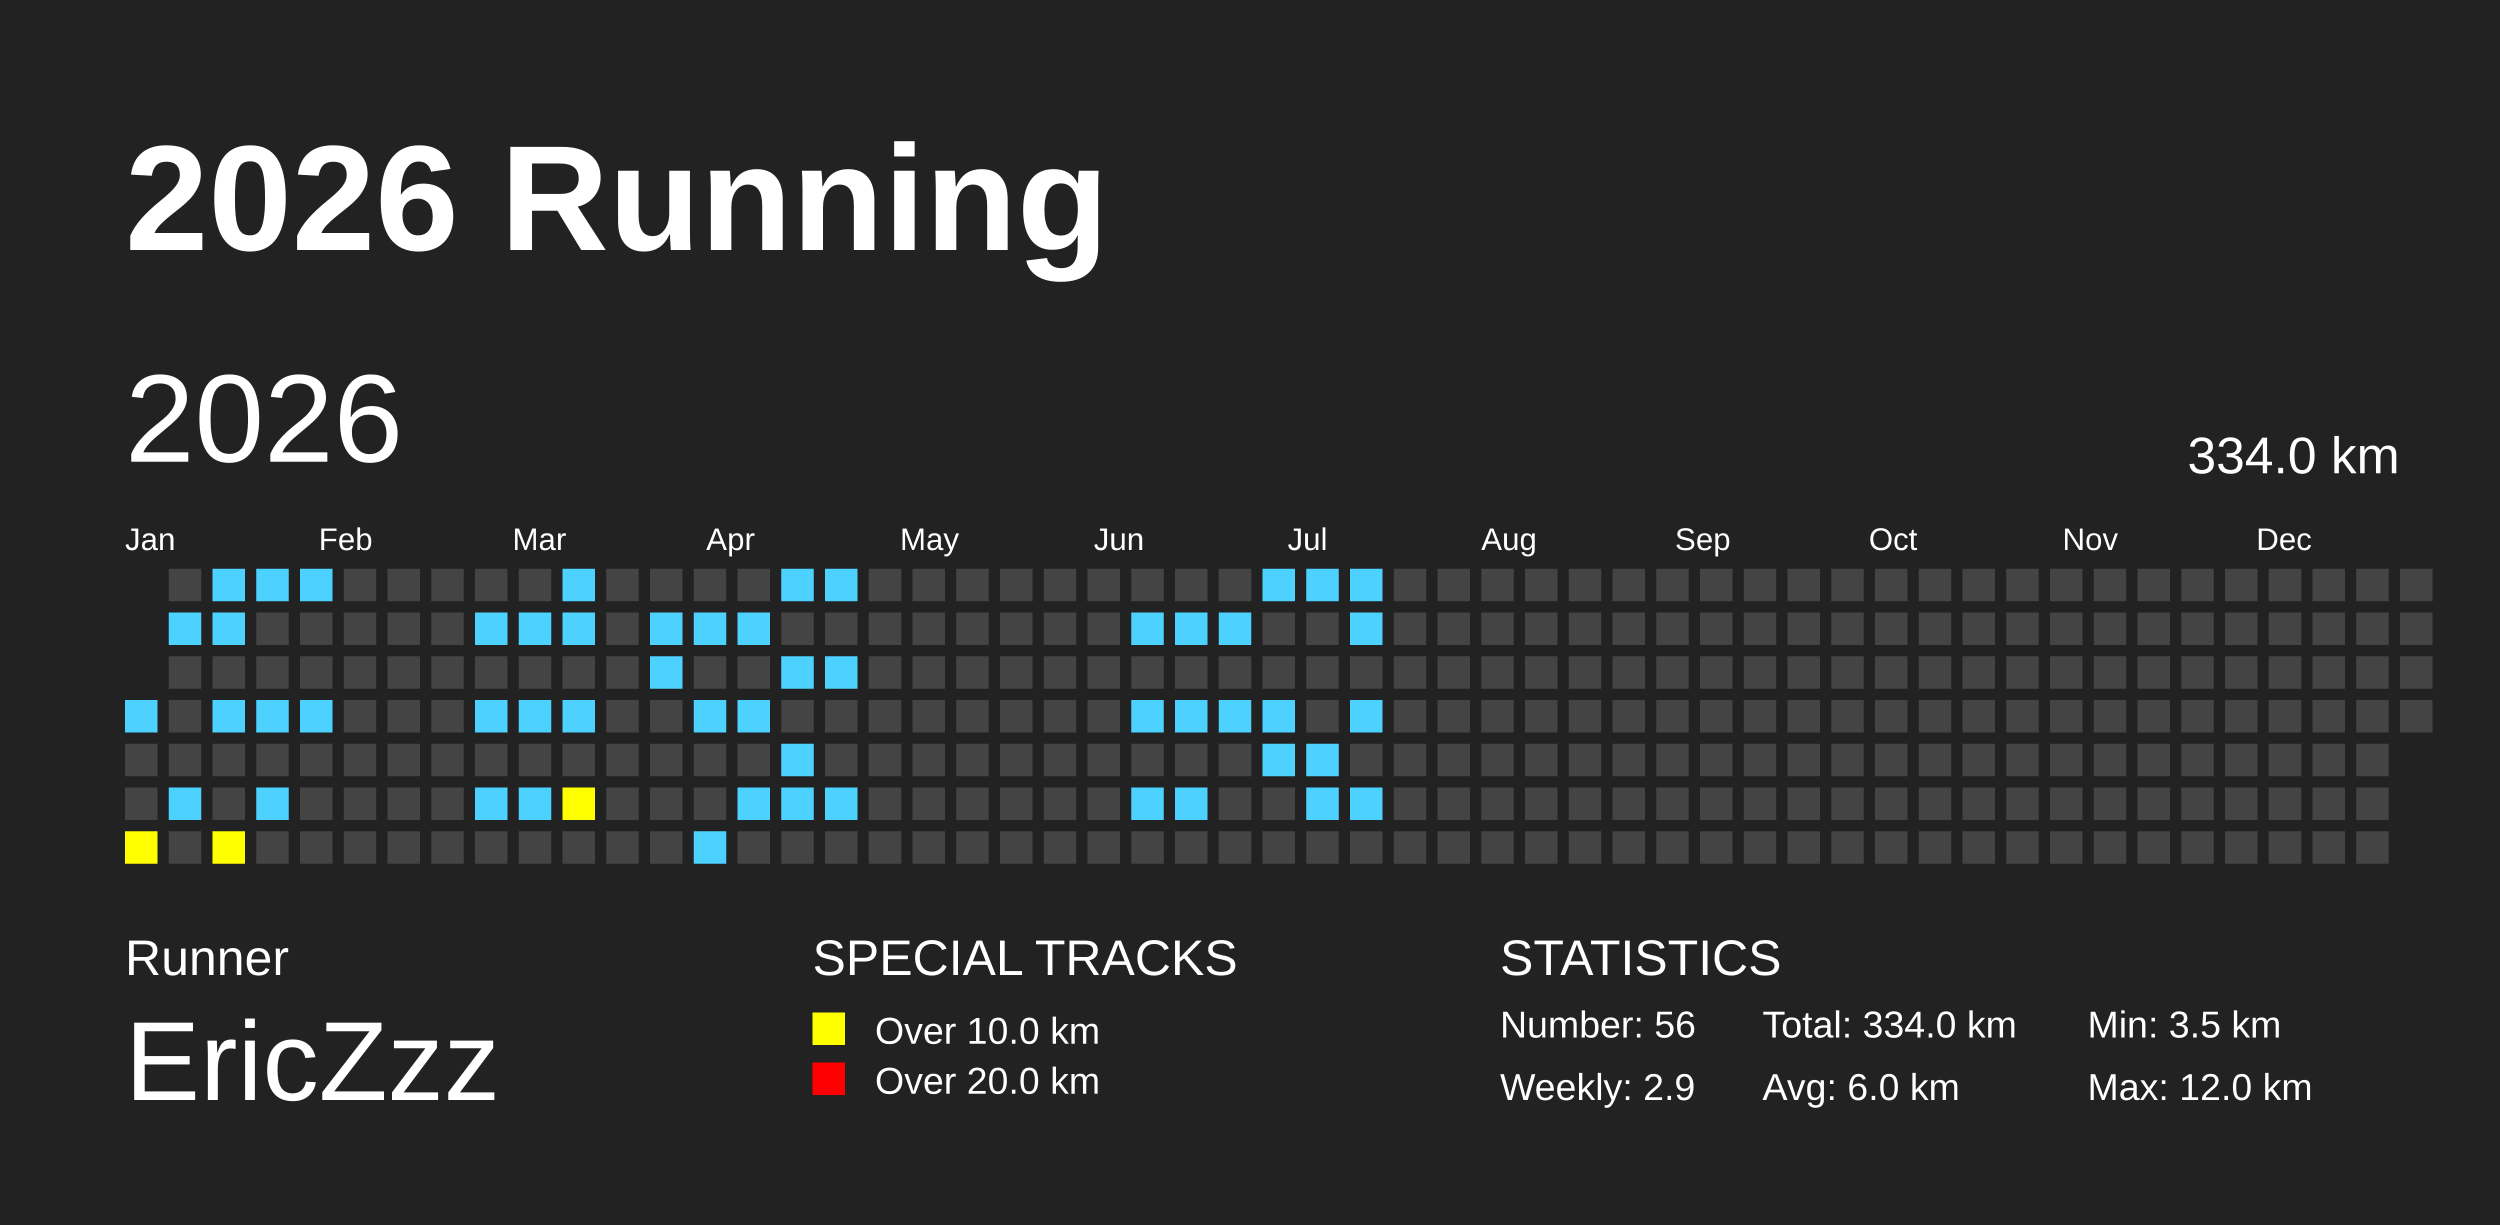
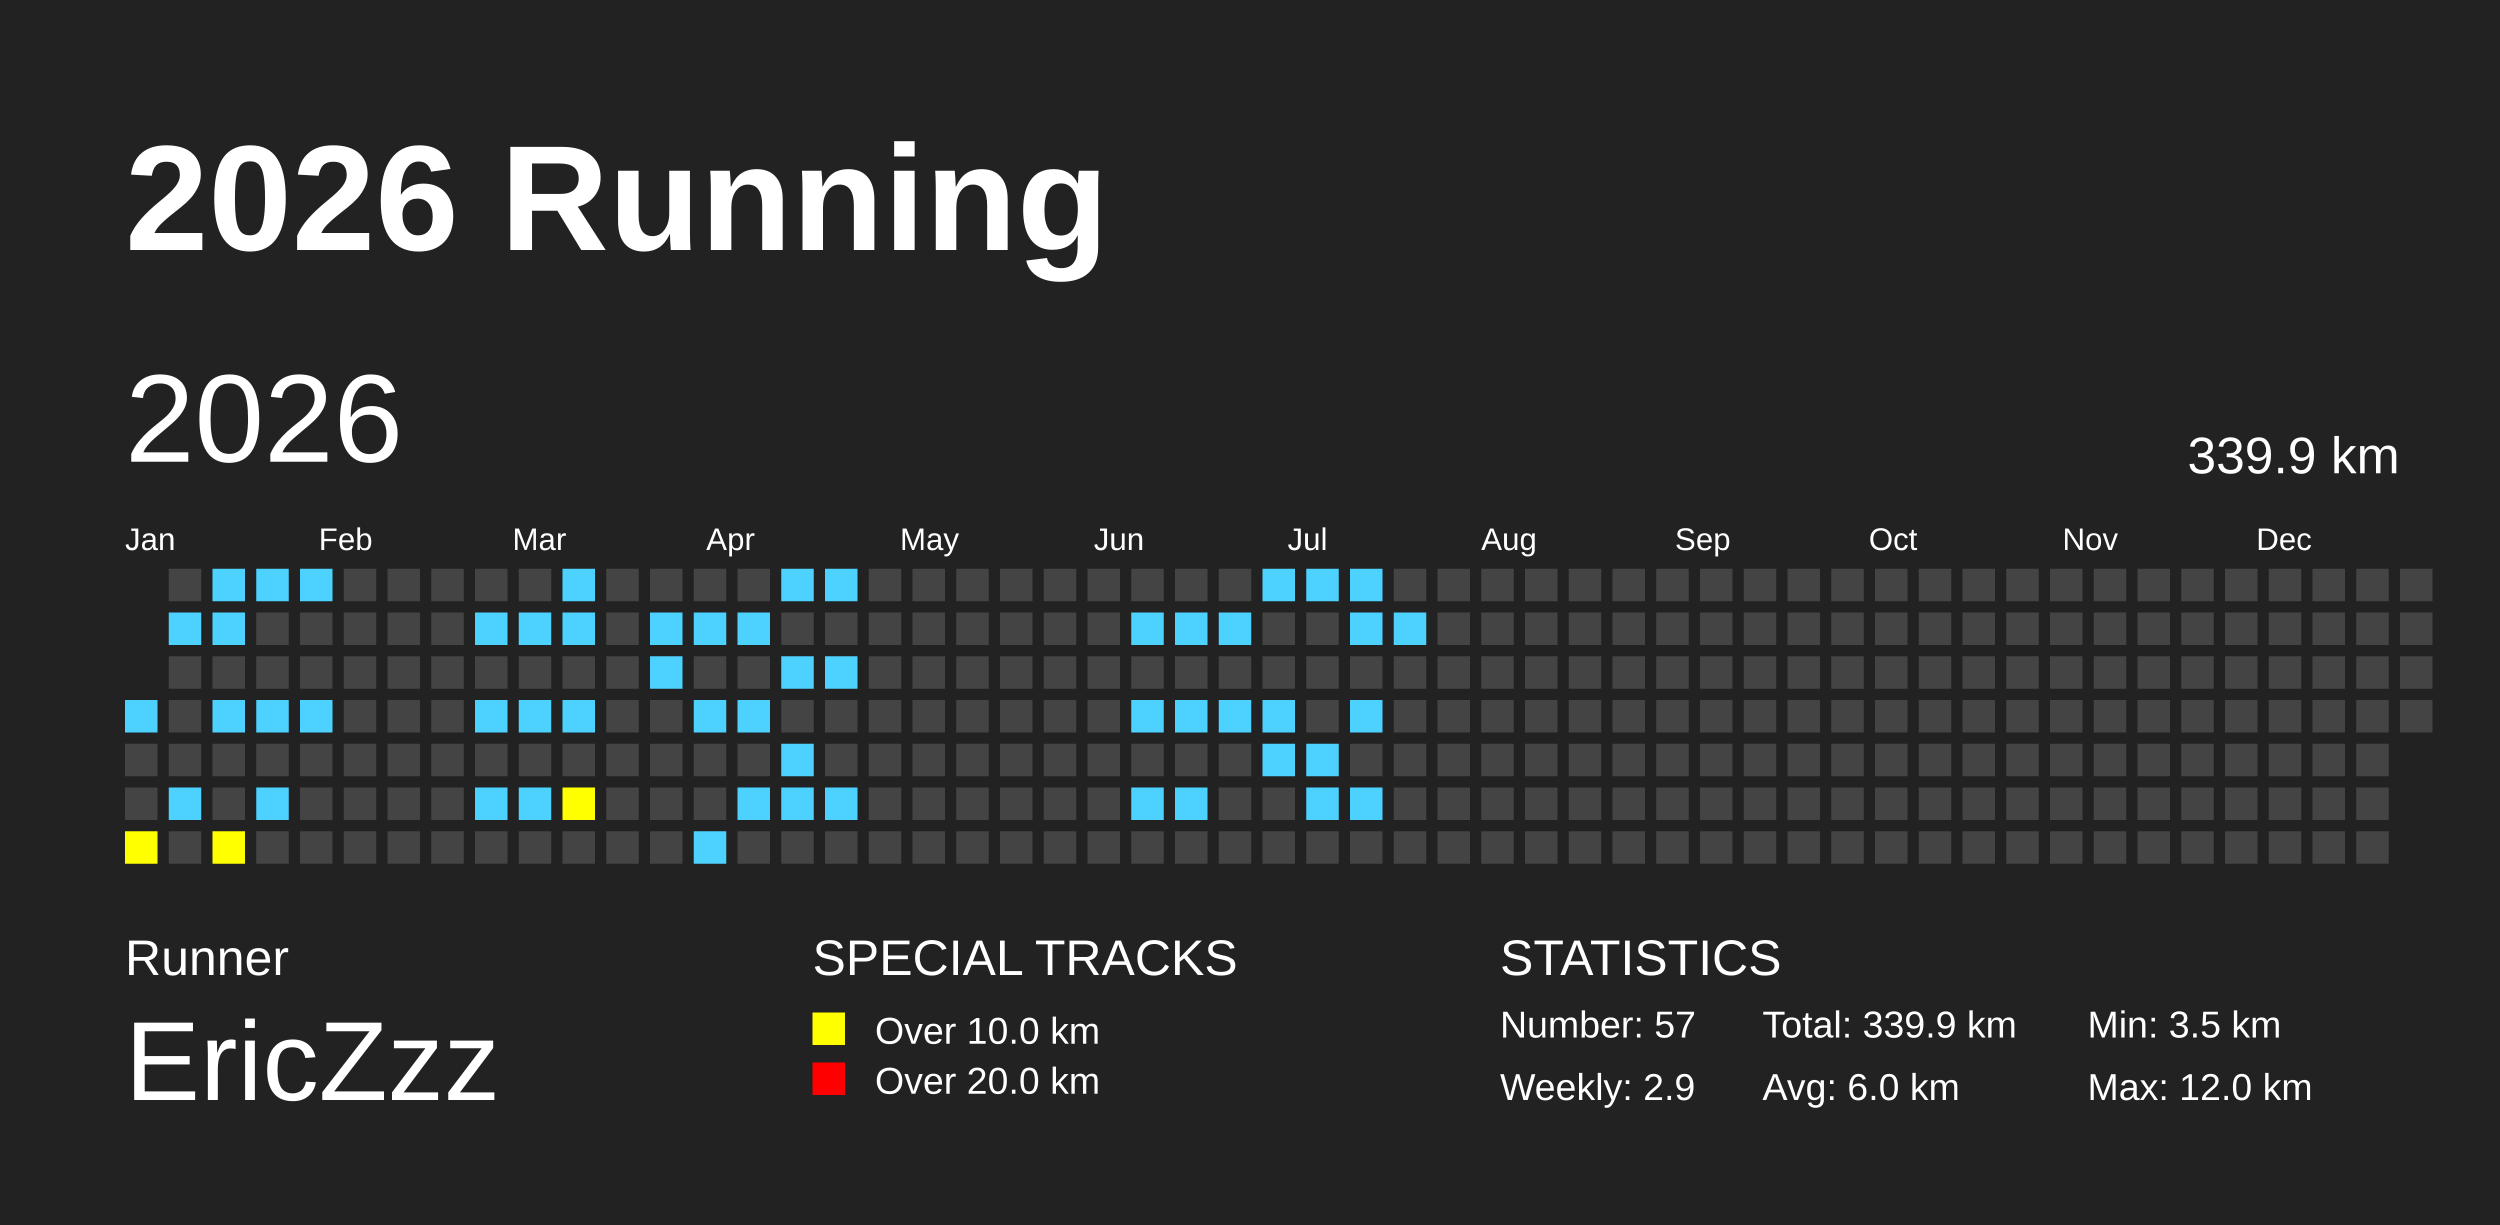
<svg xmlns="http://www.w3.org/2000/svg" baseProfile="full" height="98mm" version="1.1" viewBox="0,0,200,98" width="200mm">
  <defs />
  <rect fill="#222222" height="98" width="200" x="0" y="0" />
  <text fill="#FFFFFF" style="font-size:12px; font-family:Arial; font-weight:bold;" x="10" y="20">2026 Running</text>
  <text fill="#FFFFFF" style="font-size:4px; font-family:Arial" x="10" y="78">Runner</text>
  <text fill="#FFFFFF" style="font-size:9px; font-family:Arial" x="10" y="88">EricZzz</text>
  <text fill="#FFFFFF" style="font-size:4px; font-family:Arial" x="65" y="78">SPECIAL TRACKS</text>
  <rect fill="yellow" height="2.6" width="2.6" x="65" y="81" />
  <text fill="#FFFFFF" style="font-size:3px; font-family:Arial" x="70" y="83.5">Over 10.0 km</text>
  <rect fill="red" height="2.6" width="2.6" x="65" y="85" />
  <text fill="#FFFFFF" style="font-size:3px; font-family:Arial" x="70" y="87.5">Over 20.0 km</text>
  <text fill="#FFFFFF" style="font-size:4px; font-family:Arial" x="120" y="78">STATISTICS</text>
-   <text fill="#FFFFFF" style="font-size:3px; font-family:Arial" x="120" y="83">Number: 56</text>
+   <text fill="#FFFFFF" style="font-size:3px; font-family:Arial" x="120" y="83">Number: 57</text>
  <text fill="#FFFFFF" style="font-size:3px; font-family:Arial" x="120" y="88">Weekly: 2.9</text>
-   <text fill="#FFFFFF" style="font-size:3px; font-family:Arial" x="141" y="83">Total: 334.0 km</text>
+   <text fill="#FFFFFF" style="font-size:3px; font-family:Arial" x="141" y="83">Total: 339.9 km</text>
  <text fill="#FFFFFF" style="font-size:3px; font-family:Arial" x="141" y="88">Avg: 6.0 km</text>
  <text fill="#FFFFFF" style="font-size:3px; font-family:Arial" x="167" y="83">Min: 3.5 km</text>
  <text fill="#FFFFFF" style="font-size:3px; font-family:Arial" x="167" y="88">Max: 12.0 km</text>
  <text dominant-baseline="hanging" fill="#FFFFFF" style="font-size:10.0px; font-family:Arial;" x="10" y="30">2026</text>
-   <text dominant-baseline="hanging" fill="#FFFFFF" style="font-size:4.125px; font-family:Arial;" x="175" y="35">334.0 km</text>
+   <text dominant-baseline="hanging" fill="#FFFFFF" style="font-size:4.125px; font-family:Arial;" x="175" y="35">339.9 km</text>
  <text fill="#FFFFFF" style="font-size:2.5px; font-family:Arial" x="10.0" y="44">Jan</text>
  <text fill="#FFFFFF" style="font-size:2.5px; font-family:Arial" x="25.5" y="44">Feb</text>
  <text fill="#FFFFFF" style="font-size:2.5px; font-family:Arial" x="41.0" y="44">Mar</text>
  <text fill="#FFFFFF" style="font-size:2.5px; font-family:Arial" x="56.5" y="44">Apr</text>
  <text fill="#FFFFFF" style="font-size:2.5px; font-family:Arial" x="72.0" y="44">May</text>
  <text fill="#FFFFFF" style="font-size:2.5px; font-family:Arial" x="87.5" y="44">Jun</text>
  <text fill="#FFFFFF" style="font-size:2.5px; font-family:Arial" x="103.0" y="44">Jul</text>
  <text fill="#FFFFFF" style="font-size:2.5px; font-family:Arial" x="118.5" y="44">Aug</text>
  <text fill="#FFFFFF" style="font-size:2.5px; font-family:Arial" x="134.0" y="44">Sep</text>
  <text fill="#FFFFFF" style="font-size:2.5px; font-family:Arial" x="149.5" y="44">Oct</text>
  <text fill="#FFFFFF" style="font-size:2.5px; font-family:Arial" x="165.0" y="44">Nov</text>
  <text fill="#FFFFFF" style="font-size:2.5px; font-family:Arial" x="180.5" y="44">Dec</text>
  <rect fill="#4DD2FF" height="2.6" width="2.6" x="10.0" y="56.0" />
  <rect fill="#444444" height="2.6" width="2.6" x="10.0" y="59.5" />
  <rect fill="#444444" height="2.6" width="2.6" x="10.0" y="63.0" />
  <rect fill="yellow" height="2.6" width="2.6" x="10.0" y="66.5" />
  <rect fill="#444444" height="2.6" width="2.6" x="13.5" y="45.5" />
  <rect fill="#4DD2FF" height="2.6" width="2.6" x="13.5" y="49.0" />
  <rect fill="#444444" height="2.6" width="2.6" x="13.5" y="52.5" />
  <rect fill="#444444" height="2.6" width="2.6" x="13.5" y="56.0" />
  <rect fill="#444444" height="2.6" width="2.6" x="13.5" y="59.5" />
  <rect fill="#4DD2FF" height="2.6" width="2.6" x="13.5" y="63.0" />
  <rect fill="#444444" height="2.6" width="2.6" x="13.5" y="66.5" />
  <rect fill="#4DD2FF" height="2.6" width="2.6" x="17.0" y="45.5" />
  <rect fill="#4DD2FF" height="2.6" width="2.6" x="17.0" y="49.0" />
  <rect fill="#444444" height="2.6" width="2.6" x="17.0" y="52.5" />
  <rect fill="#4DD2FF" height="2.6" width="2.6" x="17.0" y="56.0" />
  <rect fill="#444444" height="2.6" width="2.6" x="17.0" y="59.5" />
  <rect fill="#444444" height="2.6" width="2.6" x="17.0" y="63.0" />
  <rect fill="yellow" height="2.6" width="2.6" x="17.0" y="66.5" />
  <rect fill="#4DD2FF" height="2.6" width="2.6" x="20.5" y="45.5" />
  <rect fill="#444444" height="2.6" width="2.6" x="20.5" y="49.0" />
  <rect fill="#444444" height="2.6" width="2.6" x="20.5" y="52.5" />
  <rect fill="#4DD2FF" height="2.6" width="2.6" x="20.5" y="56.0" />
  <rect fill="#444444" height="2.6" width="2.6" x="20.5" y="59.5" />
  <rect fill="#4DD2FF" height="2.6" width="2.6" x="20.5" y="63.0" />
  <rect fill="#444444" height="2.6" width="2.6" x="20.5" y="66.5" />
  <rect fill="#4DD2FF" height="2.6" width="2.6" x="24.0" y="45.5" />
  <rect fill="#444444" height="2.6" width="2.6" x="24.0" y="49.0" />
  <rect fill="#444444" height="2.6" width="2.6" x="24.0" y="52.5" />
  <rect fill="#4DD2FF" height="2.6" width="2.6" x="24.0" y="56.0" />
  <rect fill="#444444" height="2.6" width="2.6" x="24.0" y="59.5" />
  <rect fill="#444444" height="2.6" width="2.6" x="24.0" y="63.0" />
  <rect fill="#444444" height="2.6" width="2.6" x="24.0" y="66.5" />
  <rect fill="#444444" height="2.6" width="2.6" x="27.5" y="45.5" />
  <rect fill="#444444" height="2.6" width="2.6" x="27.5" y="49.0" />
  <rect fill="#444444" height="2.6" width="2.6" x="27.5" y="52.5" />
  <rect fill="#444444" height="2.6" width="2.6" x="27.5" y="56.0" />
  <rect fill="#444444" height="2.6" width="2.6" x="27.5" y="59.5" />
  <rect fill="#444444" height="2.6" width="2.6" x="27.5" y="63.0" />
  <rect fill="#444444" height="2.6" width="2.6" x="27.5" y="66.5" />
  <rect fill="#444444" height="2.6" width="2.6" x="31.0" y="45.5" />
  <rect fill="#444444" height="2.6" width="2.6" x="31.0" y="49.0" />
  <rect fill="#444444" height="2.6" width="2.6" x="31.0" y="52.5" />
  <rect fill="#444444" height="2.6" width="2.6" x="31.0" y="56.0" />
  <rect fill="#444444" height="2.6" width="2.6" x="31.0" y="59.5" />
  <rect fill="#444444" height="2.6" width="2.6" x="31.0" y="63.0" />
  <rect fill="#444444" height="2.6" width="2.6" x="31.0" y="66.5" />
  <rect fill="#444444" height="2.6" width="2.6" x="34.5" y="45.5" />
  <rect fill="#444444" height="2.6" width="2.6" x="34.5" y="49.0" />
  <rect fill="#444444" height="2.6" width="2.6" x="34.5" y="52.5" />
  <rect fill="#444444" height="2.6" width="2.6" x="34.5" y="56.0" />
  <rect fill="#444444" height="2.6" width="2.6" x="34.5" y="59.5" />
  <rect fill="#444444" height="2.6" width="2.6" x="34.5" y="63.0" />
  <rect fill="#444444" height="2.6" width="2.6" x="34.5" y="66.5" />
  <rect fill="#444444" height="2.6" width="2.6" x="38.0" y="45.5" />
  <rect fill="#4DD2FF" height="2.6" width="2.6" x="38.0" y="49.0" />
  <rect fill="#444444" height="2.6" width="2.6" x="38.0" y="52.5" />
  <rect fill="#4DD2FF" height="2.6" width="2.6" x="38.0" y="56.0" />
  <rect fill="#444444" height="2.6" width="2.6" x="38.0" y="59.5" />
  <rect fill="#4DD2FF" height="2.6" width="2.6" x="38.0" y="63.0" />
  <rect fill="#444444" height="2.6" width="2.6" x="38.0" y="66.5" />
  <rect fill="#444444" height="2.6" width="2.6" x="41.5" y="45.5" />
  <rect fill="#4DD2FF" height="2.6" width="2.6" x="41.5" y="49.0" />
  <rect fill="#444444" height="2.6" width="2.6" x="41.5" y="52.5" />
  <rect fill="#4DD2FF" height="2.6" width="2.6" x="41.5" y="56.0" />
  <rect fill="#444444" height="2.6" width="2.6" x="41.5" y="59.5" />
  <rect fill="#4DD2FF" height="2.6" width="2.6" x="41.5" y="63.0" />
  <rect fill="#444444" height="2.6" width="2.6" x="41.5" y="66.5" />
  <rect fill="#4DD2FF" height="2.6" width="2.6" x="45.0" y="45.5" />
  <rect fill="#4DD2FF" height="2.6" width="2.6" x="45.0" y="49.0" />
  <rect fill="#444444" height="2.6" width="2.6" x="45.0" y="52.5" />
  <rect fill="#4DD2FF" height="2.6" width="2.6" x="45.0" y="56.0" />
  <rect fill="#444444" height="2.6" width="2.6" x="45.0" y="59.5" />
  <rect fill="yellow" height="2.6" width="2.6" x="45.0" y="63.0" />
  <rect fill="#444444" height="2.6" width="2.6" x="45.0" y="66.5" />
  <rect fill="#444444" height="2.6" width="2.6" x="48.5" y="45.5" />
  <rect fill="#444444" height="2.6" width="2.6" x="48.5" y="49.0" />
  <rect fill="#444444" height="2.6" width="2.6" x="48.5" y="52.5" />
  <rect fill="#444444" height="2.6" width="2.6" x="48.5" y="56.0" />
  <rect fill="#444444" height="2.6" width="2.6" x="48.5" y="59.5" />
  <rect fill="#444444" height="2.6" width="2.6" x="48.5" y="63.0" />
  <rect fill="#444444" height="2.6" width="2.6" x="48.5" y="66.5" />
  <rect fill="#444444" height="2.6" width="2.6" x="52.0" y="45.5" />
  <rect fill="#4DD2FF" height="2.6" width="2.6" x="52.0" y="49.0" />
  <rect fill="#4DD2FF" height="2.6" width="2.6" x="52.0" y="52.5" />
  <rect fill="#444444" height="2.6" width="2.6" x="52.0" y="56.0" />
  <rect fill="#444444" height="2.6" width="2.6" x="52.0" y="59.5" />
  <rect fill="#444444" height="2.6" width="2.6" x="52.0" y="63.0" />
  <rect fill="#444444" height="2.6" width="2.6" x="52.0" y="66.5" />
  <rect fill="#444444" height="2.6" width="2.6" x="55.5" y="45.5" />
  <rect fill="#4DD2FF" height="2.6" width="2.6" x="55.5" y="49.0" />
  <rect fill="#444444" height="2.6" width="2.6" x="55.5" y="52.5" />
  <rect fill="#4DD2FF" height="2.6" width="2.6" x="55.5" y="56.0" />
  <rect fill="#444444" height="2.6" width="2.6" x="55.5" y="59.5" />
  <rect fill="#444444" height="2.6" width="2.6" x="55.5" y="63.0" />
  <rect fill="#4DD2FF" height="2.6" width="2.6" x="55.5" y="66.5" />
  <rect fill="#444444" height="2.6" width="2.6" x="59.0" y="45.5" />
  <rect fill="#4DD2FF" height="2.6" width="2.6" x="59.0" y="49.0" />
  <rect fill="#444444" height="2.6" width="2.6" x="59.0" y="52.5" />
  <rect fill="#4DD2FF" height="2.6" width="2.6" x="59.0" y="56.0" />
  <rect fill="#444444" height="2.6" width="2.6" x="59.0" y="59.5" />
  <rect fill="#4DD2FF" height="2.6" width="2.6" x="59.0" y="63.0" />
  <rect fill="#444444" height="2.6" width="2.6" x="59.0" y="66.5" />
  <rect fill="#4DD2FF" height="2.6" width="2.6" x="62.5" y="45.5" />
  <rect fill="#444444" height="2.6" width="2.6" x="62.5" y="49.0" />
  <rect fill="#4DD2FF" height="2.6" width="2.6" x="62.5" y="52.5" />
  <rect fill="#444444" height="2.6" width="2.6" x="62.5" y="56.0" />
  <rect fill="#4DD2FF" height="2.6" width="2.6" x="62.5" y="59.5" />
  <rect fill="#4DD2FF" height="2.6" width="2.6" x="62.5" y="63.0" />
  <rect fill="#444444" height="2.6" width="2.6" x="62.5" y="66.5" />
  <rect fill="#4DD2FF" height="2.6" width="2.6" x="66.0" y="45.5" />
  <rect fill="#444444" height="2.6" width="2.6" x="66.0" y="49.0" />
  <rect fill="#4DD2FF" height="2.6" width="2.6" x="66.0" y="52.5" />
  <rect fill="#444444" height="2.6" width="2.6" x="66.0" y="56.0" />
  <rect fill="#444444" height="2.6" width="2.6" x="66.0" y="59.5" />
  <rect fill="#4DD2FF" height="2.6" width="2.6" x="66.0" y="63.0" />
  <rect fill="#444444" height="2.6" width="2.6" x="66.0" y="66.5" />
  <rect fill="#444444" height="2.6" width="2.6" x="69.5" y="45.5" />
  <rect fill="#444444" height="2.6" width="2.6" x="69.5" y="49.0" />
  <rect fill="#444444" height="2.6" width="2.6" x="69.5" y="52.5" />
  <rect fill="#444444" height="2.6" width="2.6" x="69.5" y="56.0" />
  <rect fill="#444444" height="2.6" width="2.6" x="69.5" y="59.5" />
  <rect fill="#444444" height="2.6" width="2.6" x="69.5" y="63.0" />
  <rect fill="#444444" height="2.6" width="2.6" x="69.5" y="66.5" />
  <rect fill="#444444" height="2.6" width="2.6" x="73.0" y="45.5" />
  <rect fill="#444444" height="2.6" width="2.6" x="73.0" y="49.0" />
  <rect fill="#444444" height="2.6" width="2.6" x="73.0" y="52.5" />
  <rect fill="#444444" height="2.6" width="2.6" x="73.0" y="56.0" />
  <rect fill="#444444" height="2.6" width="2.6" x="73.0" y="59.5" />
  <rect fill="#444444" height="2.6" width="2.6" x="73.0" y="63.0" />
  <rect fill="#444444" height="2.6" width="2.6" x="73.0" y="66.5" />
  <rect fill="#444444" height="2.6" width="2.6" x="76.5" y="45.5" />
  <rect fill="#444444" height="2.6" width="2.6" x="76.5" y="49.0" />
  <rect fill="#444444" height="2.6" width="2.6" x="76.5" y="52.5" />
  <rect fill="#444444" height="2.6" width="2.6" x="76.5" y="56.0" />
  <rect fill="#444444" height="2.6" width="2.6" x="76.5" y="59.5" />
  <rect fill="#444444" height="2.6" width="2.6" x="76.5" y="63.0" />
  <rect fill="#444444" height="2.6" width="2.6" x="76.5" y="66.5" />
  <rect fill="#444444" height="2.6" width="2.6" x="80.0" y="45.5" />
  <rect fill="#444444" height="2.6" width="2.6" x="80.0" y="49.0" />
  <rect fill="#444444" height="2.6" width="2.6" x="80.0" y="52.5" />
  <rect fill="#444444" height="2.6" width="2.6" x="80.0" y="56.0" />
  <rect fill="#444444" height="2.6" width="2.6" x="80.0" y="59.5" />
  <rect fill="#444444" height="2.6" width="2.6" x="80.0" y="63.0" />
  <rect fill="#444444" height="2.6" width="2.6" x="80.0" y="66.5" />
  <rect fill="#444444" height="2.6" width="2.6" x="83.5" y="45.5" />
  <rect fill="#444444" height="2.6" width="2.6" x="83.5" y="49.0" />
  <rect fill="#444444" height="2.6" width="2.6" x="83.5" y="52.5" />
  <rect fill="#444444" height="2.6" width="2.6" x="83.5" y="56.0" />
  <rect fill="#444444" height="2.6" width="2.6" x="83.5" y="59.5" />
  <rect fill="#444444" height="2.6" width="2.6" x="83.5" y="63.0" />
  <rect fill="#444444" height="2.6" width="2.6" x="83.5" y="66.5" />
  <rect fill="#444444" height="2.6" width="2.6" x="87.0" y="45.5" />
  <rect fill="#444444" height="2.6" width="2.6" x="87.0" y="49.0" />
  <rect fill="#444444" height="2.6" width="2.6" x="87.0" y="52.5" />
  <rect fill="#444444" height="2.6" width="2.6" x="87.0" y="56.0" />
  <rect fill="#444444" height="2.6" width="2.6" x="87.0" y="59.5" />
  <rect fill="#444444" height="2.6" width="2.6" x="87.0" y="63.0" />
  <rect fill="#444444" height="2.6" width="2.6" x="87.0" y="66.5" />
  <rect fill="#444444" height="2.6" width="2.6" x="90.5" y="45.5" />
  <rect fill="#4DD2FF" height="2.6" width="2.6" x="90.5" y="49.0" />
  <rect fill="#444444" height="2.6" width="2.6" x="90.5" y="52.5" />
  <rect fill="#4DD2FF" height="2.6" width="2.6" x="90.5" y="56.0" />
  <rect fill="#444444" height="2.6" width="2.6" x="90.5" y="59.5" />
  <rect fill="#4DD2FF" height="2.6" width="2.6" x="90.5" y="63.0" />
  <rect fill="#444444" height="2.6" width="2.6" x="90.5" y="66.5" />
  <rect fill="#444444" height="2.6" width="2.6" x="94.0" y="45.5" />
  <rect fill="#4DD2FF" height="2.6" width="2.6" x="94.0" y="49.0" />
  <rect fill="#444444" height="2.6" width="2.6" x="94.0" y="52.5" />
  <rect fill="#4DD2FF" height="2.6" width="2.6" x="94.0" y="56.0" />
  <rect fill="#444444" height="2.6" width="2.6" x="94.0" y="59.5" />
  <rect fill="#4DD2FF" height="2.6" width="2.6" x="94.0" y="63.0" />
  <rect fill="#444444" height="2.6" width="2.6" x="94.0" y="66.5" />
  <rect fill="#444444" height="2.6" width="2.6" x="97.5" y="45.5" />
  <rect fill="#4DD2FF" height="2.6" width="2.6" x="97.5" y="49.0" />
  <rect fill="#444444" height="2.6" width="2.6" x="97.5" y="52.5" />
  <rect fill="#4DD2FF" height="2.6" width="2.6" x="97.5" y="56.0" />
  <rect fill="#444444" height="2.6" width="2.6" x="97.5" y="59.5" />
  <rect fill="#444444" height="2.6" width="2.6" x="97.5" y="63.0" />
  <rect fill="#444444" height="2.6" width="2.6" x="97.5" y="66.5" />
  <rect fill="#4DD2FF" height="2.6" width="2.6" x="101.0" y="45.5" />
  <rect fill="#444444" height="2.6" width="2.6" x="101.0" y="49.0" />
  <rect fill="#444444" height="2.6" width="2.6" x="101.0" y="52.5" />
  <rect fill="#4DD2FF" height="2.6" width="2.6" x="101.0" y="56.0" />
  <rect fill="#4DD2FF" height="2.6" width="2.6" x="101.0" y="59.5" />
  <rect fill="#444444" height="2.6" width="2.6" x="101.0" y="63.0" />
  <rect fill="#444444" height="2.6" width="2.6" x="101.0" y="66.5" />
  <rect fill="#4DD2FF" height="2.6" width="2.6" x="104.5" y="45.5" />
  <rect fill="#444444" height="2.6" width="2.6" x="104.5" y="49.0" />
  <rect fill="#444444" height="2.6" width="2.6" x="104.5" y="52.5" />
  <rect fill="#444444" height="2.6" width="2.6" x="104.5" y="56.0" />
  <rect fill="#4DD2FF" height="2.6" width="2.6" x="104.5" y="59.5" />
  <rect fill="#4DD2FF" height="2.6" width="2.6" x="104.5" y="63.0" />
  <rect fill="#444444" height="2.6" width="2.6" x="104.5" y="66.5" />
  <rect fill="#4DD2FF" height="2.6" width="2.6" x="108.0" y="45.5" />
  <rect fill="#4DD2FF" height="2.6" width="2.6" x="108.0" y="49.0" />
  <rect fill="#444444" height="2.6" width="2.6" x="108.0" y="52.5" />
  <rect fill="#4DD2FF" height="2.6" width="2.6" x="108.0" y="56.0" />
  <rect fill="#444444" height="2.6" width="2.6" x="108.0" y="59.5" />
  <rect fill="#4DD2FF" height="2.6" width="2.6" x="108.0" y="63.0" />
  <rect fill="#444444" height="2.6" width="2.6" x="108.0" y="66.5" />
  <rect fill="#444444" height="2.6" width="2.6" x="111.5" y="45.5" />
-   <rect fill="#444444" height="2.6" width="2.6" x="111.5" y="49.0" />
+   <rect fill="#4DD2FF" height="2.6" width="2.6" x="111.5" y="49.0" />
  <rect fill="#444444" height="2.6" width="2.6" x="111.5" y="52.5" />
  <rect fill="#444444" height="2.6" width="2.6" x="111.5" y="56.0" />
  <rect fill="#444444" height="2.6" width="2.6" x="111.5" y="59.5" />
  <rect fill="#444444" height="2.6" width="2.6" x="111.5" y="63.0" />
  <rect fill="#444444" height="2.6" width="2.6" x="111.5" y="66.5" />
  <rect fill="#444444" height="2.6" width="2.6" x="115.0" y="45.5" />
  <rect fill="#444444" height="2.6" width="2.6" x="115.0" y="49.0" />
  <rect fill="#444444" height="2.6" width="2.6" x="115.0" y="52.5" />
  <rect fill="#444444" height="2.6" width="2.6" x="115.0" y="56.0" />
  <rect fill="#444444" height="2.6" width="2.6" x="115.0" y="59.5" />
  <rect fill="#444444" height="2.6" width="2.6" x="115.0" y="63.0" />
  <rect fill="#444444" height="2.6" width="2.6" x="115.0" y="66.5" />
  <rect fill="#444444" height="2.6" width="2.6" x="118.5" y="45.5" />
  <rect fill="#444444" height="2.6" width="2.6" x="118.5" y="49.0" />
  <rect fill="#444444" height="2.6" width="2.6" x="118.5" y="52.5" />
  <rect fill="#444444" height="2.6" width="2.6" x="118.5" y="56.0" />
  <rect fill="#444444" height="2.6" width="2.6" x="118.5" y="59.5" />
  <rect fill="#444444" height="2.6" width="2.6" x="118.5" y="63.0" />
  <rect fill="#444444" height="2.6" width="2.6" x="118.5" y="66.5" />
  <rect fill="#444444" height="2.6" width="2.6" x="122.0" y="45.5" />
  <rect fill="#444444" height="2.6" width="2.6" x="122.0" y="49.0" />
  <rect fill="#444444" height="2.6" width="2.6" x="122.0" y="52.5" />
  <rect fill="#444444" height="2.6" width="2.6" x="122.0" y="56.0" />
  <rect fill="#444444" height="2.6" width="2.6" x="122.0" y="59.5" />
  <rect fill="#444444" height="2.6" width="2.6" x="122.0" y="63.0" />
  <rect fill="#444444" height="2.6" width="2.6" x="122.0" y="66.5" />
  <rect fill="#444444" height="2.6" width="2.6" x="125.5" y="45.5" />
  <rect fill="#444444" height="2.6" width="2.6" x="125.5" y="49.0" />
  <rect fill="#444444" height="2.6" width="2.6" x="125.5" y="52.5" />
  <rect fill="#444444" height="2.6" width="2.6" x="125.5" y="56.0" />
  <rect fill="#444444" height="2.6" width="2.6" x="125.5" y="59.5" />
  <rect fill="#444444" height="2.6" width="2.6" x="125.5" y="63.0" />
  <rect fill="#444444" height="2.6" width="2.6" x="125.5" y="66.5" />
  <rect fill="#444444" height="2.6" width="2.6" x="129.0" y="45.5" />
  <rect fill="#444444" height="2.6" width="2.6" x="129.0" y="49.0" />
  <rect fill="#444444" height="2.6" width="2.6" x="129.0" y="52.5" />
  <rect fill="#444444" height="2.6" width="2.6" x="129.0" y="56.0" />
  <rect fill="#444444" height="2.6" width="2.6" x="129.0" y="59.5" />
  <rect fill="#444444" height="2.6" width="2.6" x="129.0" y="63.0" />
  <rect fill="#444444" height="2.6" width="2.6" x="129.0" y="66.5" />
  <rect fill="#444444" height="2.6" width="2.6" x="132.5" y="45.5" />
  <rect fill="#444444" height="2.6" width="2.6" x="132.5" y="49.0" />
  <rect fill="#444444" height="2.6" width="2.6" x="132.5" y="52.5" />
  <rect fill="#444444" height="2.6" width="2.6" x="132.5" y="56.0" />
  <rect fill="#444444" height="2.6" width="2.6" x="132.5" y="59.5" />
  <rect fill="#444444" height="2.6" width="2.6" x="132.5" y="63.0" />
  <rect fill="#444444" height="2.6" width="2.6" x="132.5" y="66.5" />
  <rect fill="#444444" height="2.6" width="2.6" x="136.0" y="45.5" />
  <rect fill="#444444" height="2.6" width="2.6" x="136.0" y="49.0" />
  <rect fill="#444444" height="2.6" width="2.6" x="136.0" y="52.5" />
  <rect fill="#444444" height="2.6" width="2.6" x="136.0" y="56.0" />
  <rect fill="#444444" height="2.6" width="2.6" x="136.0" y="59.5" />
  <rect fill="#444444" height="2.6" width="2.6" x="136.0" y="63.0" />
  <rect fill="#444444" height="2.6" width="2.6" x="136.0" y="66.5" />
  <rect fill="#444444" height="2.6" width="2.6" x="139.5" y="45.5" />
  <rect fill="#444444" height="2.6" width="2.6" x="139.5" y="49.0" />
  <rect fill="#444444" height="2.6" width="2.6" x="139.5" y="52.5" />
  <rect fill="#444444" height="2.6" width="2.6" x="139.5" y="56.0" />
  <rect fill="#444444" height="2.6" width="2.6" x="139.5" y="59.5" />
  <rect fill="#444444" height="2.6" width="2.6" x="139.5" y="63.0" />
  <rect fill="#444444" height="2.6" width="2.6" x="139.5" y="66.5" />
  <rect fill="#444444" height="2.6" width="2.6" x="143.0" y="45.5" />
  <rect fill="#444444" height="2.6" width="2.6" x="143.0" y="49.0" />
  <rect fill="#444444" height="2.6" width="2.6" x="143.0" y="52.5" />
  <rect fill="#444444" height="2.6" width="2.6" x="143.0" y="56.0" />
  <rect fill="#444444" height="2.6" width="2.6" x="143.0" y="59.5" />
  <rect fill="#444444" height="2.6" width="2.6" x="143.0" y="63.0" />
  <rect fill="#444444" height="2.6" width="2.6" x="143.0" y="66.5" />
  <rect fill="#444444" height="2.6" width="2.6" x="146.5" y="45.5" />
  <rect fill="#444444" height="2.6" width="2.6" x="146.5" y="49.0" />
  <rect fill="#444444" height="2.6" width="2.6" x="146.5" y="52.5" />
  <rect fill="#444444" height="2.6" width="2.6" x="146.5" y="56.0" />
  <rect fill="#444444" height="2.6" width="2.6" x="146.5" y="59.5" />
  <rect fill="#444444" height="2.6" width="2.6" x="146.5" y="63.0" />
  <rect fill="#444444" height="2.6" width="2.6" x="146.5" y="66.5" />
  <rect fill="#444444" height="2.6" width="2.6" x="150.0" y="45.5" />
  <rect fill="#444444" height="2.6" width="2.6" x="150.0" y="49.0" />
  <rect fill="#444444" height="2.6" width="2.6" x="150.0" y="52.5" />
  <rect fill="#444444" height="2.6" width="2.6" x="150.0" y="56.0" />
  <rect fill="#444444" height="2.6" width="2.6" x="150.0" y="59.5" />
  <rect fill="#444444" height="2.6" width="2.6" x="150.0" y="63.0" />
  <rect fill="#444444" height="2.6" width="2.6" x="150.0" y="66.5" />
  <rect fill="#444444" height="2.6" width="2.6" x="153.5" y="45.5" />
  <rect fill="#444444" height="2.6" width="2.6" x="153.5" y="49.0" />
  <rect fill="#444444" height="2.6" width="2.6" x="153.5" y="52.5" />
  <rect fill="#444444" height="2.6" width="2.6" x="153.5" y="56.0" />
  <rect fill="#444444" height="2.6" width="2.6" x="153.5" y="59.5" />
  <rect fill="#444444" height="2.6" width="2.6" x="153.5" y="63.0" />
  <rect fill="#444444" height="2.6" width="2.6" x="153.5" y="66.5" />
  <rect fill="#444444" height="2.6" width="2.6" x="157.0" y="45.5" />
  <rect fill="#444444" height="2.6" width="2.6" x="157.0" y="49.0" />
  <rect fill="#444444" height="2.6" width="2.6" x="157.0" y="52.5" />
  <rect fill="#444444" height="2.6" width="2.6" x="157.0" y="56.0" />
  <rect fill="#444444" height="2.6" width="2.6" x="157.0" y="59.5" />
  <rect fill="#444444" height="2.6" width="2.6" x="157.0" y="63.0" />
  <rect fill="#444444" height="2.6" width="2.6" x="157.0" y="66.5" />
  <rect fill="#444444" height="2.6" width="2.6" x="160.5" y="45.5" />
  <rect fill="#444444" height="2.6" width="2.6" x="160.5" y="49.0" />
  <rect fill="#444444" height="2.6" width="2.6" x="160.5" y="52.5" />
  <rect fill="#444444" height="2.6" width="2.6" x="160.5" y="56.0" />
  <rect fill="#444444" height="2.6" width="2.6" x="160.5" y="59.5" />
  <rect fill="#444444" height="2.6" width="2.6" x="160.5" y="63.0" />
  <rect fill="#444444" height="2.6" width="2.6" x="160.5" y="66.5" />
  <rect fill="#444444" height="2.6" width="2.6" x="164.0" y="45.5" />
  <rect fill="#444444" height="2.6" width="2.6" x="164.0" y="49.0" />
  <rect fill="#444444" height="2.6" width="2.6" x="164.0" y="52.5" />
  <rect fill="#444444" height="2.6" width="2.6" x="164.0" y="56.0" />
  <rect fill="#444444" height="2.6" width="2.6" x="164.0" y="59.5" />
  <rect fill="#444444" height="2.6" width="2.6" x="164.0" y="63.0" />
  <rect fill="#444444" height="2.6" width="2.6" x="164.0" y="66.5" />
  <rect fill="#444444" height="2.6" width="2.6" x="167.5" y="45.5" />
  <rect fill="#444444" height="2.6" width="2.6" x="167.5" y="49.0" />
  <rect fill="#444444" height="2.6" width="2.6" x="167.5" y="52.5" />
  <rect fill="#444444" height="2.6" width="2.6" x="167.5" y="56.0" />
  <rect fill="#444444" height="2.6" width="2.6" x="167.5" y="59.5" />
  <rect fill="#444444" height="2.6" width="2.6" x="167.5" y="63.0" />
  <rect fill="#444444" height="2.6" width="2.6" x="167.5" y="66.5" />
  <rect fill="#444444" height="2.6" width="2.6" x="171.0" y="45.5" />
  <rect fill="#444444" height="2.6" width="2.6" x="171.0" y="49.0" />
  <rect fill="#444444" height="2.6" width="2.6" x="171.0" y="52.5" />
  <rect fill="#444444" height="2.6" width="2.6" x="171.0" y="56.0" />
  <rect fill="#444444" height="2.6" width="2.6" x="171.0" y="59.5" />
  <rect fill="#444444" height="2.6" width="2.6" x="171.0" y="63.0" />
  <rect fill="#444444" height="2.6" width="2.6" x="171.0" y="66.5" />
  <rect fill="#444444" height="2.6" width="2.6" x="174.5" y="45.5" />
  <rect fill="#444444" height="2.6" width="2.6" x="174.5" y="49.0" />
  <rect fill="#444444" height="2.6" width="2.6" x="174.5" y="52.5" />
  <rect fill="#444444" height="2.6" width="2.6" x="174.5" y="56.0" />
  <rect fill="#444444" height="2.6" width="2.6" x="174.5" y="59.5" />
  <rect fill="#444444" height="2.6" width="2.6" x="174.5" y="63.0" />
  <rect fill="#444444" height="2.6" width="2.6" x="174.5" y="66.5" />
  <rect fill="#444444" height="2.6" width="2.6" x="178.0" y="45.5" />
  <rect fill="#444444" height="2.6" width="2.6" x="178.0" y="49.0" />
  <rect fill="#444444" height="2.6" width="2.6" x="178.0" y="52.5" />
  <rect fill="#444444" height="2.6" width="2.6" x="178.0" y="56.0" />
  <rect fill="#444444" height="2.6" width="2.6" x="178.0" y="59.5" />
  <rect fill="#444444" height="2.6" width="2.6" x="178.0" y="63.0" />
  <rect fill="#444444" height="2.6" width="2.6" x="178.0" y="66.5" />
  <rect fill="#444444" height="2.6" width="2.6" x="181.5" y="45.5" />
  <rect fill="#444444" height="2.6" width="2.6" x="181.5" y="49.0" />
  <rect fill="#444444" height="2.6" width="2.6" x="181.5" y="52.5" />
  <rect fill="#444444" height="2.6" width="2.6" x="181.5" y="56.0" />
  <rect fill="#444444" height="2.6" width="2.6" x="181.5" y="59.5" />
  <rect fill="#444444" height="2.6" width="2.6" x="181.5" y="63.0" />
  <rect fill="#444444" height="2.6" width="2.6" x="181.5" y="66.5" />
  <rect fill="#444444" height="2.6" width="2.6" x="185.0" y="45.5" />
  <rect fill="#444444" height="2.6" width="2.6" x="185.0" y="49.0" />
  <rect fill="#444444" height="2.6" width="2.6" x="185.0" y="52.5" />
  <rect fill="#444444" height="2.6" width="2.6" x="185.0" y="56.0" />
  <rect fill="#444444" height="2.6" width="2.6" x="185.0" y="59.5" />
  <rect fill="#444444" height="2.6" width="2.6" x="185.0" y="63.0" />
  <rect fill="#444444" height="2.6" width="2.6" x="185.0" y="66.5" />
  <rect fill="#444444" height="2.6" width="2.6" x="188.5" y="45.5" />
  <rect fill="#444444" height="2.6" width="2.6" x="188.5" y="49.0" />
  <rect fill="#444444" height="2.6" width="2.6" x="188.5" y="52.5" />
  <rect fill="#444444" height="2.6" width="2.6" x="188.5" y="56.0" />
  <rect fill="#444444" height="2.6" width="2.6" x="188.5" y="59.5" />
  <rect fill="#444444" height="2.6" width="2.6" x="188.5" y="63.0" />
  <rect fill="#444444" height="2.6" width="2.6" x="188.5" y="66.5" />
  <rect fill="#444444" height="2.6" width="2.6" x="192.0" y="45.5" />
  <rect fill="#444444" height="2.6" width="2.6" x="192.0" y="49.0" />
  <rect fill="#444444" height="2.6" width="2.6" x="192.0" y="52.5" />
  <rect fill="#444444" height="2.6" width="2.6" x="192.0" y="56.0" />
</svg>
